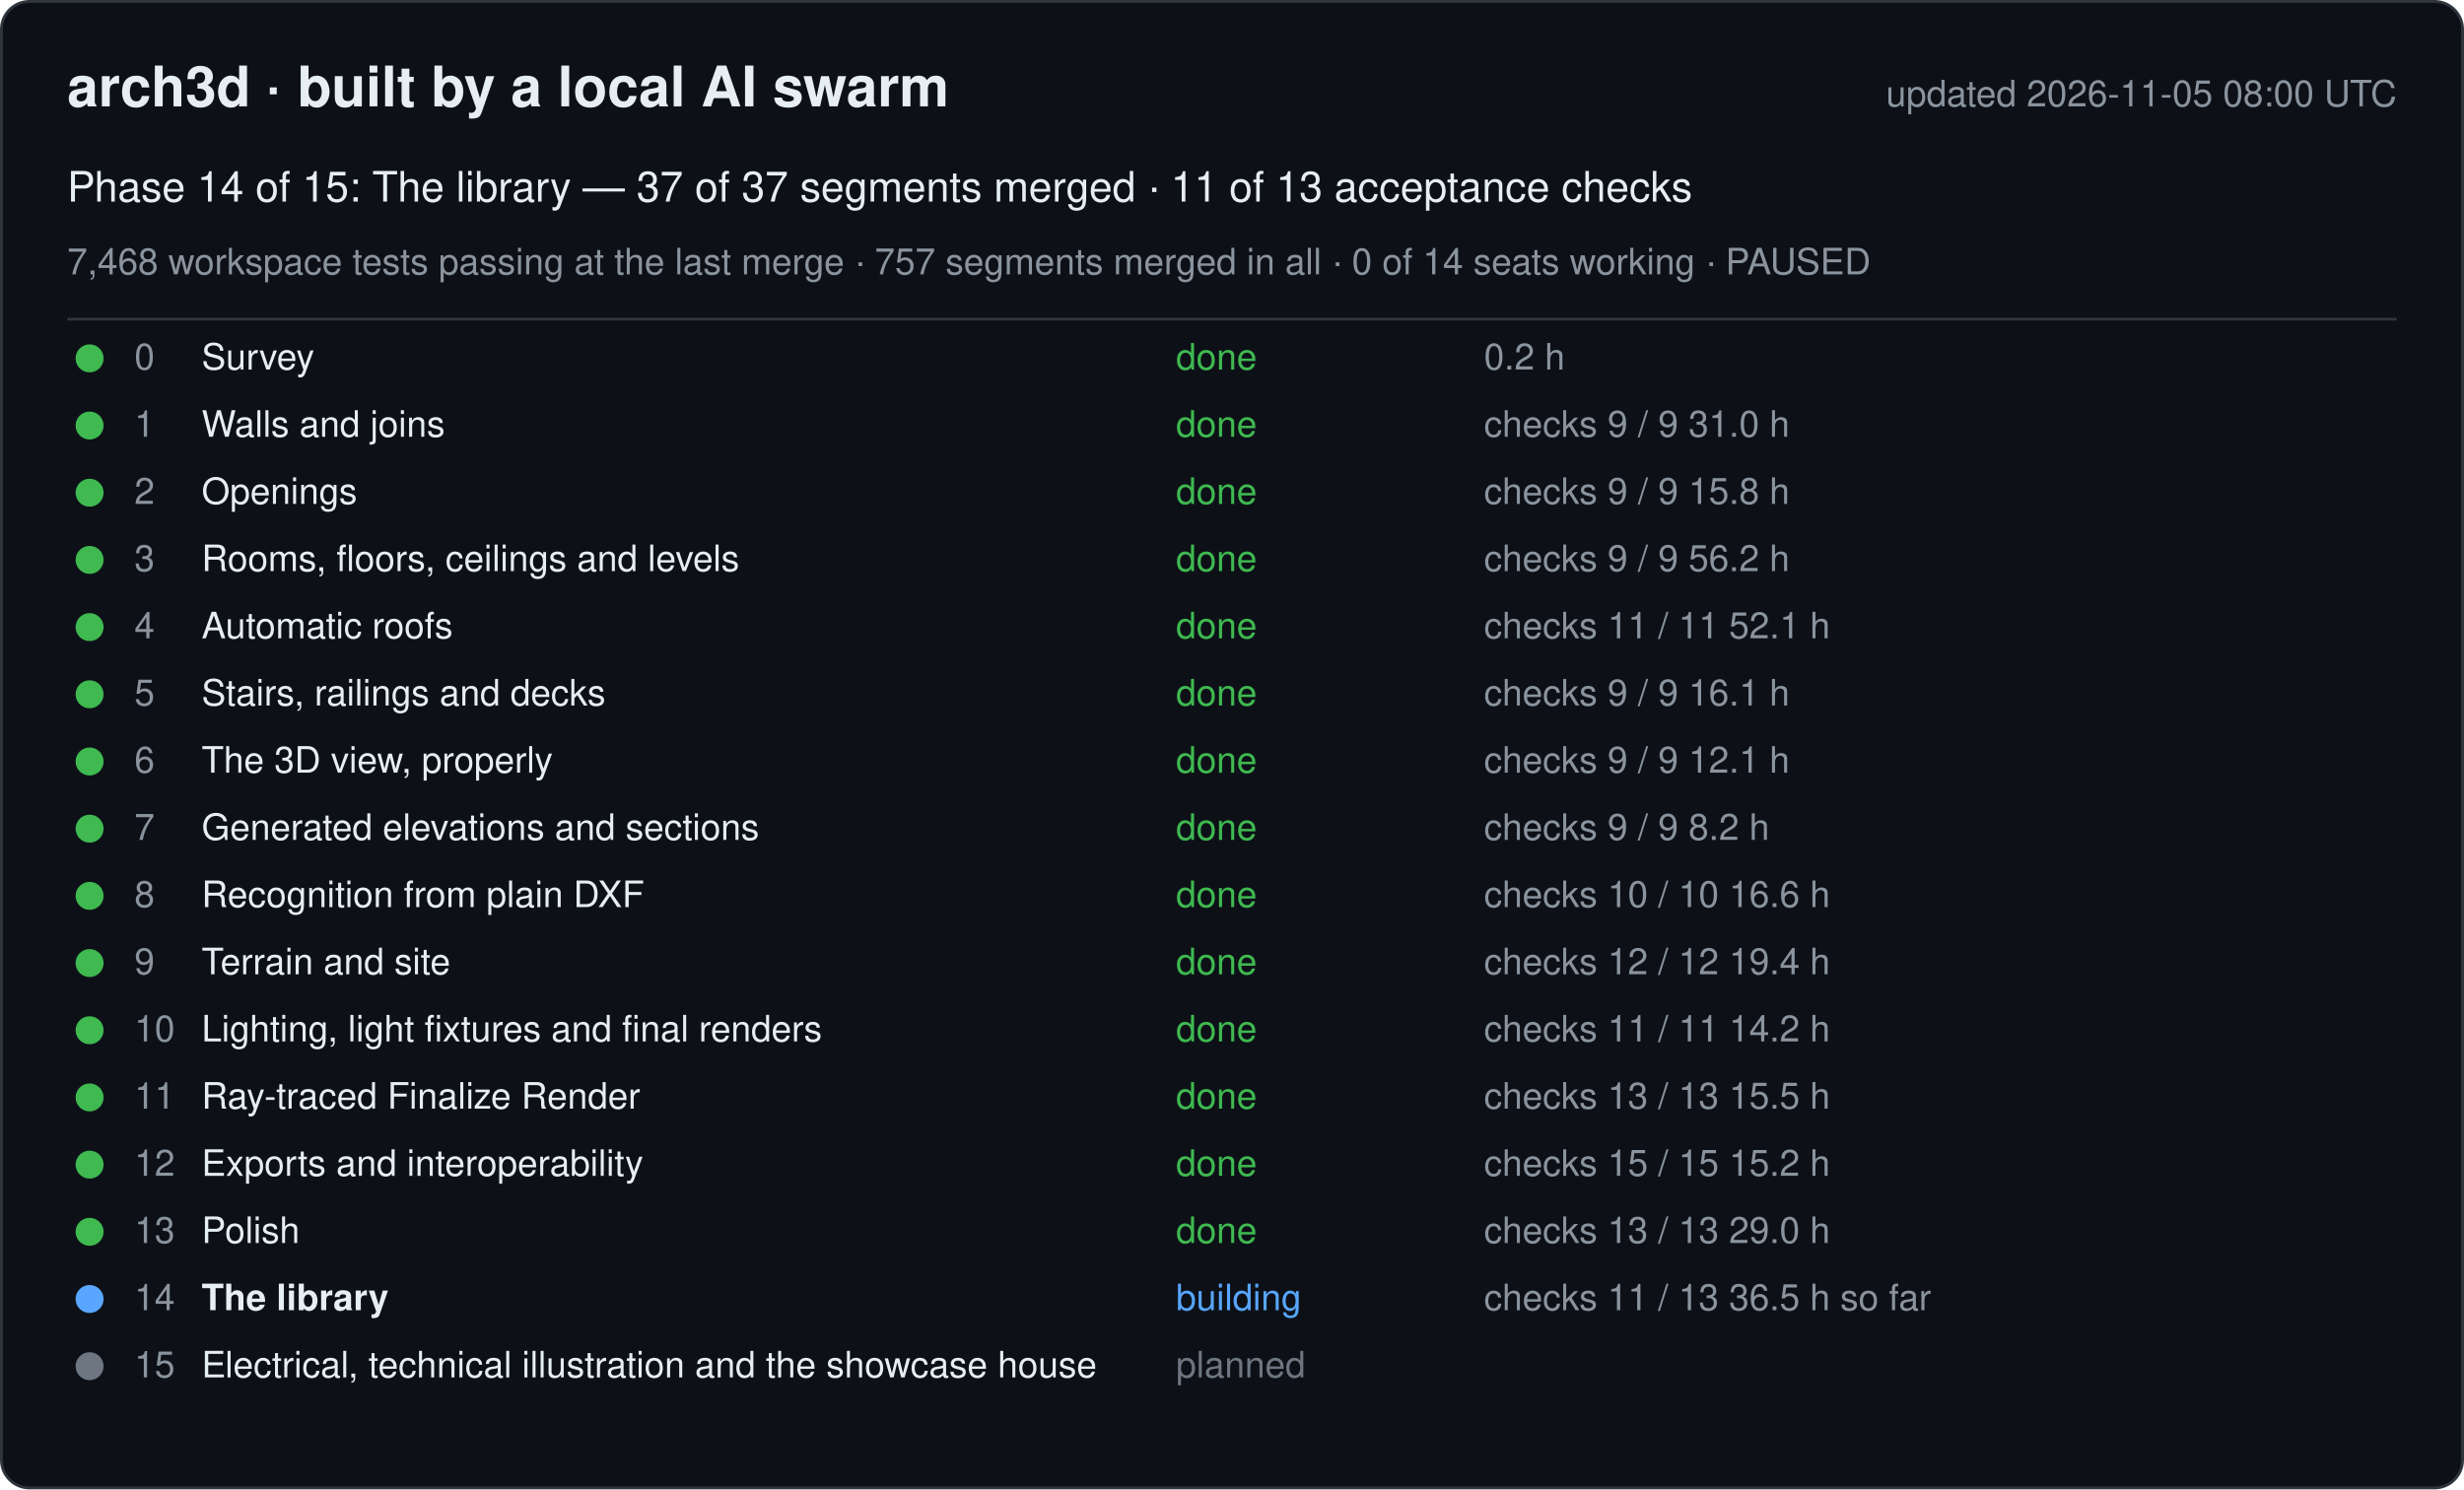
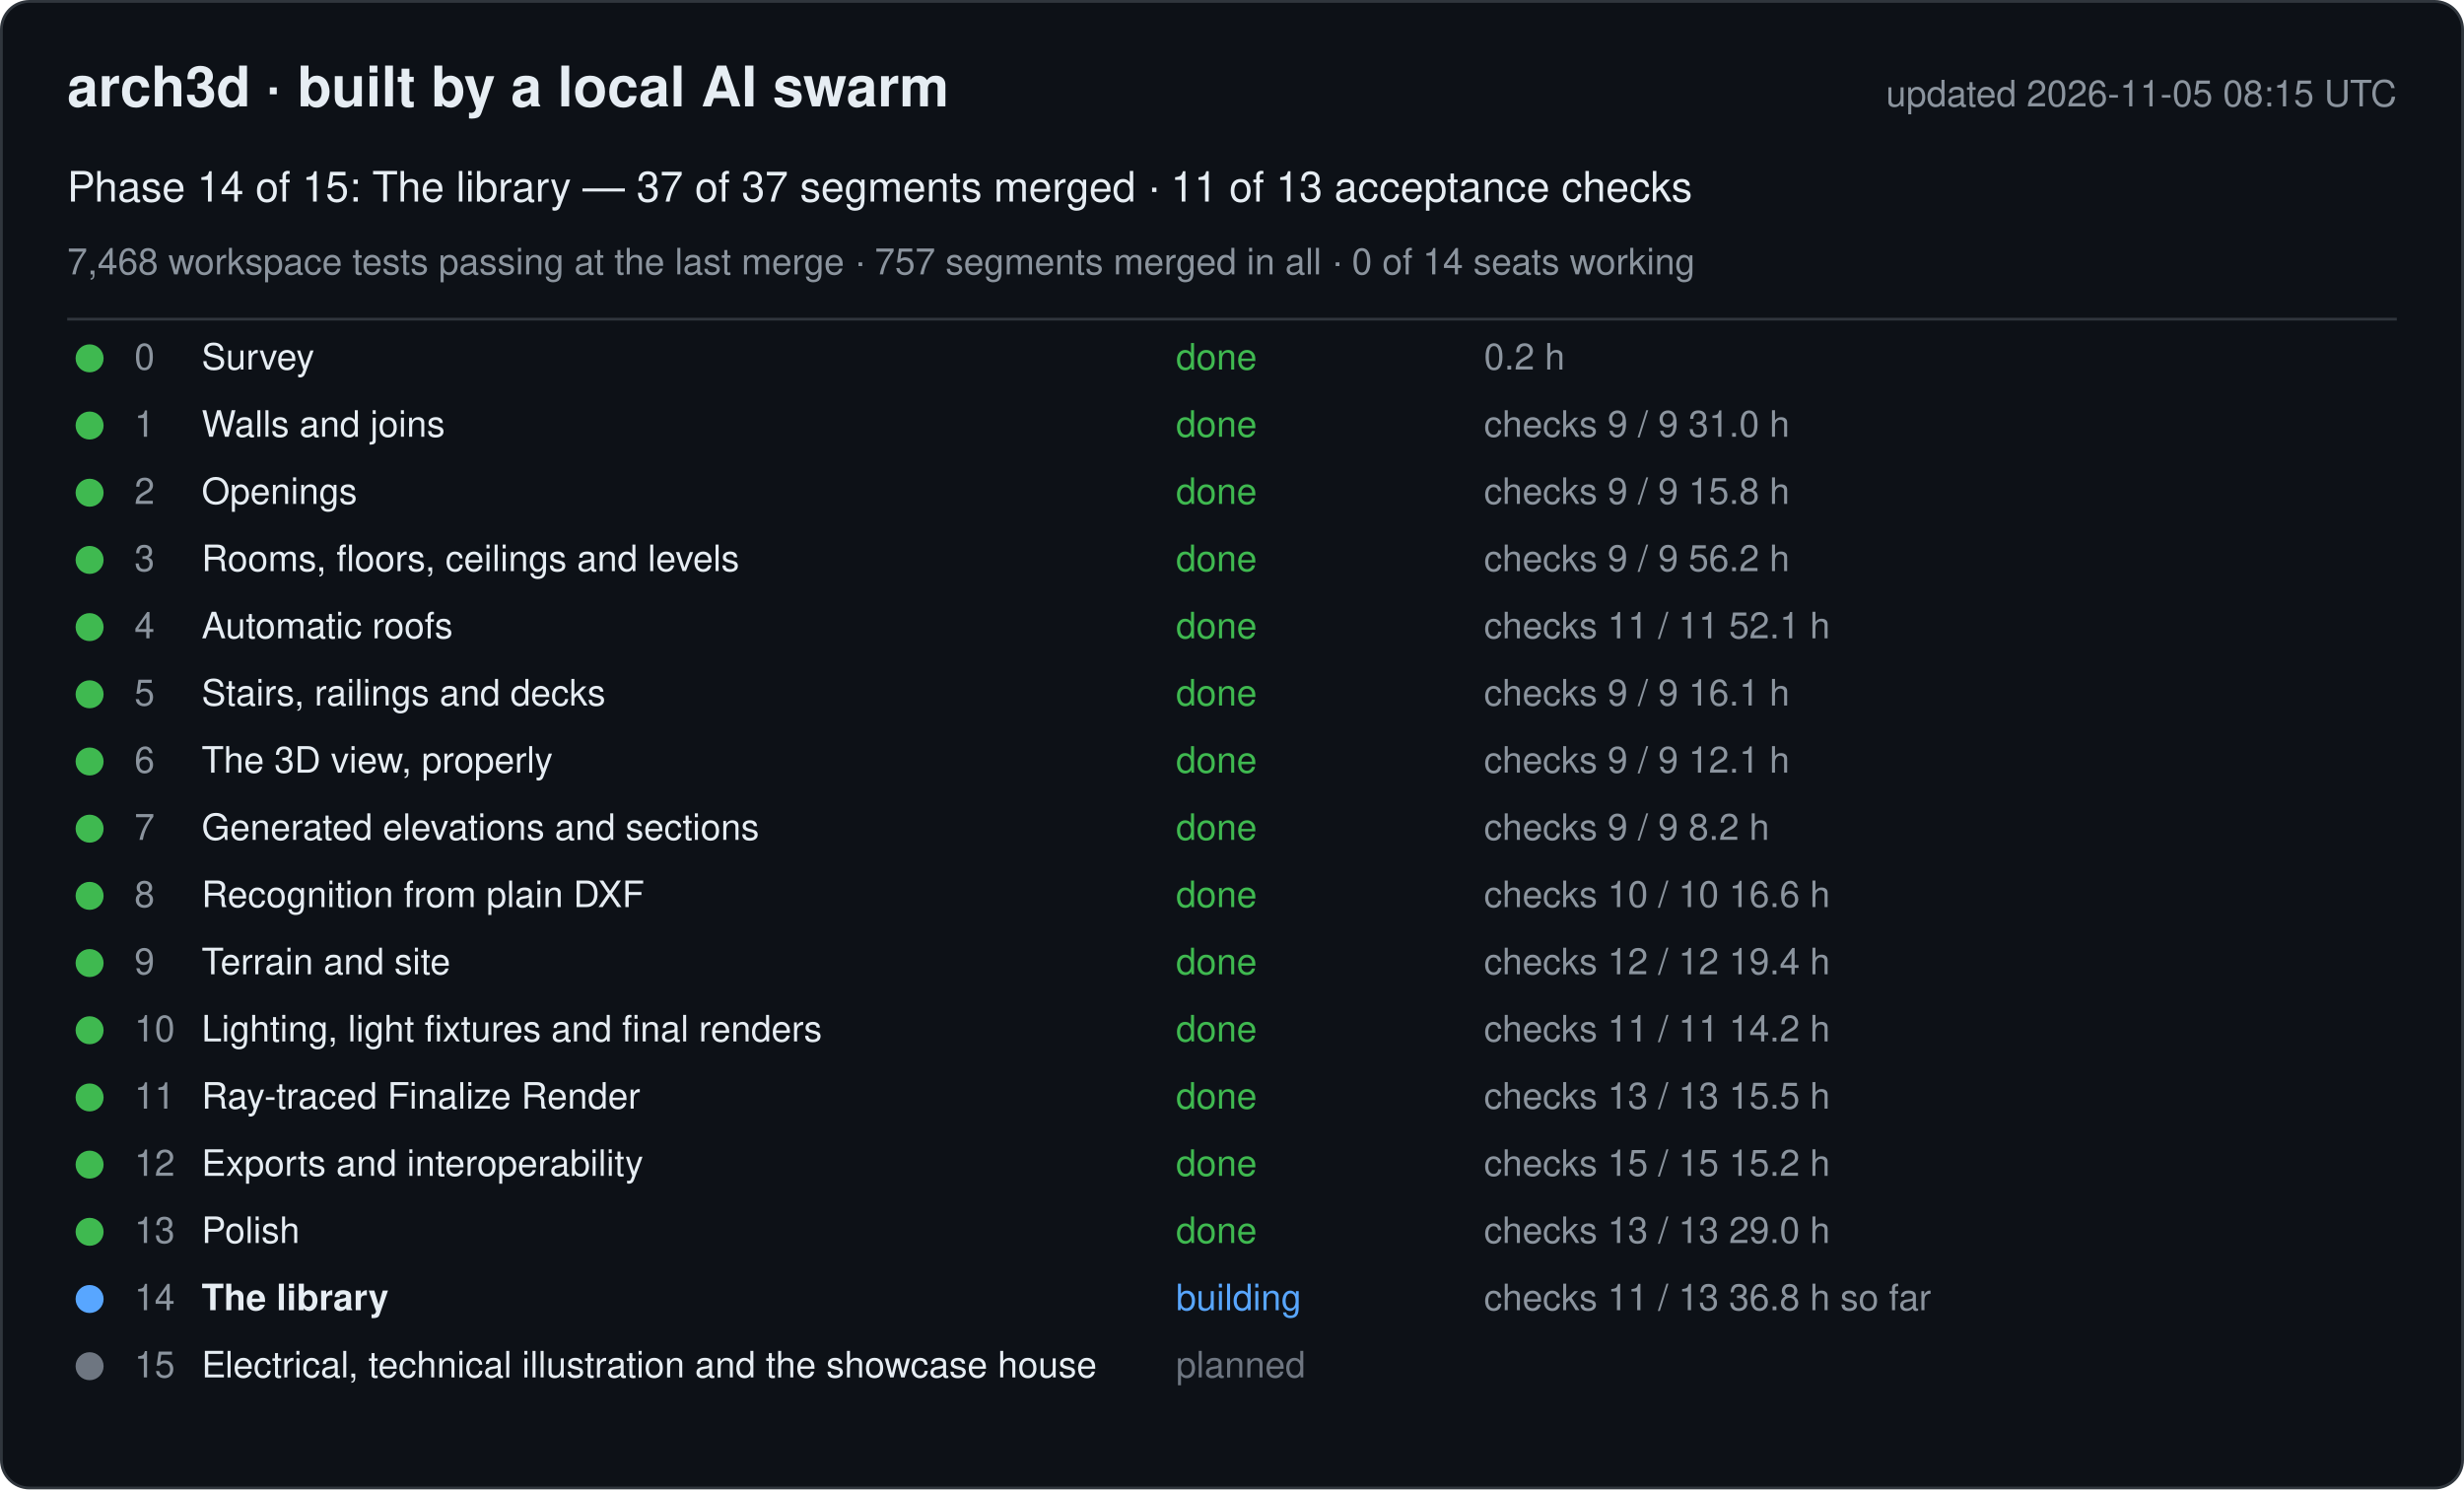
<svg xmlns="http://www.w3.org/2000/svg" width="880" height="532" viewBox="0 0 880 532" font-family="-apple-system, Segoe UI, Helvetica, Arial, sans-serif">
  <rect x="0.5" y="0.5" width="879" height="531" rx="10" fill="#0d1117" stroke="#30363d" />
  <text x="24" y="38" font-size="20" font-weight="600" fill="#e6edf3">arch3d · built by a local AI swarm</text>
-   <text x="856" y="38" font-size="13" fill="#8b949e" text-anchor="end">updated 2026-11-05 08:00 UTC</text>
+   <text x="856" y="38" font-size="13" fill="#8b949e" text-anchor="end">updated 2026-11-05 08:15 UTC</text>
  <text x="24" y="72" font-size="15" fill="#e6edf3">Phase 14 of 15: The library — 37 of 37 segments merged · 11 of 13 acceptance checks</text>
-   <text x="24" y="98" font-size="13" fill="#8b949e">7,468 workspace tests passing at the last merge · 757 segments merged in all · 0 of 14 seats working · PAUSED</text>
+   <text x="24" y="98" font-size="13" fill="#8b949e">7,468 workspace tests passing at the last merge · 757 segments merged in all · 0 of 14 seats working</text>
  <line x1="24" y1="114" x2="856" y2="114" stroke="#30363d" />
  <g data-phase="0">
    <circle cx="32" cy="128" r="5" fill="#3fb950" />
    <text x="48" y="132" font-size="13" fill="#8b949e">0</text>
    <text x="72" y="132" font-size="13" fill="#e6edf3">Survey</text>
    <text x="420" y="132" font-size="13" fill="#3fb950">done</text>
    <text x="530" y="132" font-size="13" fill="#8b949e">0.2 h</text>
  </g>
  <g data-phase="1">
    <circle cx="32" cy="152" r="5" fill="#3fb950" />
    <text x="48" y="156" font-size="13" fill="#8b949e">1</text>
    <text x="72" y="156" font-size="13" fill="#e6edf3">Walls and joins</text>
    <text x="420" y="156" font-size="13" fill="#3fb950">done</text>
    <text x="530" y="156" font-size="13" fill="#8b949e">checks 9 / 9   31.0 h</text>
  </g>
  <g data-phase="2">
    <circle cx="32" cy="176" r="5" fill="#3fb950" />
    <text x="48" y="180" font-size="13" fill="#8b949e">2</text>
    <text x="72" y="180" font-size="13" fill="#e6edf3">Openings</text>
    <text x="420" y="180" font-size="13" fill="#3fb950">done</text>
    <text x="530" y="180" font-size="13" fill="#8b949e">checks 9 / 9   15.8 h</text>
  </g>
  <g data-phase="3">
    <circle cx="32" cy="200" r="5" fill="#3fb950" />
    <text x="48" y="204" font-size="13" fill="#8b949e">3</text>
    <text x="72" y="204" font-size="13" fill="#e6edf3">Rooms, floors, ceilings and levels</text>
    <text x="420" y="204" font-size="13" fill="#3fb950">done</text>
    <text x="530" y="204" font-size="13" fill="#8b949e">checks 9 / 9   56.2 h</text>
  </g>
  <g data-phase="4">
    <circle cx="32" cy="224" r="5" fill="#3fb950" />
    <text x="48" y="228" font-size="13" fill="#8b949e">4</text>
    <text x="72" y="228" font-size="13" fill="#e6edf3">Automatic roofs</text>
    <text x="420" y="228" font-size="13" fill="#3fb950">done</text>
    <text x="530" y="228" font-size="13" fill="#8b949e">checks 11 / 11   52.1 h</text>
  </g>
  <g data-phase="5">
    <circle cx="32" cy="248" r="5" fill="#3fb950" />
    <text x="48" y="252" font-size="13" fill="#8b949e">5</text>
    <text x="72" y="252" font-size="13" fill="#e6edf3">Stairs, railings and decks</text>
    <text x="420" y="252" font-size="13" fill="#3fb950">done</text>
    <text x="530" y="252" font-size="13" fill="#8b949e">checks 9 / 9   16.1 h</text>
  </g>
  <g data-phase="6">
    <circle cx="32" cy="272" r="5" fill="#3fb950" />
    <text x="48" y="276" font-size="13" fill="#8b949e">6</text>
    <text x="72" y="276" font-size="13" fill="#e6edf3">The 3D view, properly</text>
    <text x="420" y="276" font-size="13" fill="#3fb950">done</text>
    <text x="530" y="276" font-size="13" fill="#8b949e">checks 9 / 9   12.1 h</text>
  </g>
  <g data-phase="7">
    <circle cx="32" cy="296" r="5" fill="#3fb950" />
    <text x="48" y="300" font-size="13" fill="#8b949e">7</text>
    <text x="72" y="300" font-size="13" fill="#e6edf3">Generated elevations and sections</text>
    <text x="420" y="300" font-size="13" fill="#3fb950">done</text>
    <text x="530" y="300" font-size="13" fill="#8b949e">checks 9 / 9   8.2 h</text>
  </g>
  <g data-phase="8">
    <circle cx="32" cy="320" r="5" fill="#3fb950" />
    <text x="48" y="324" font-size="13" fill="#8b949e">8</text>
    <text x="72" y="324" font-size="13" fill="#e6edf3">Recognition from plain DXF</text>
    <text x="420" y="324" font-size="13" fill="#3fb950">done</text>
    <text x="530" y="324" font-size="13" fill="#8b949e">checks 10 / 10   16.6 h</text>
  </g>
  <g data-phase="9">
    <circle cx="32" cy="344" r="5" fill="#3fb950" />
    <text x="48" y="348" font-size="13" fill="#8b949e">9</text>
    <text x="72" y="348" font-size="13" fill="#e6edf3">Terrain and site</text>
    <text x="420" y="348" font-size="13" fill="#3fb950">done</text>
    <text x="530" y="348" font-size="13" fill="#8b949e">checks 12 / 12   19.4 h</text>
  </g>
  <g data-phase="10">
    <circle cx="32" cy="368" r="5" fill="#3fb950" />
    <text x="48" y="372" font-size="13" fill="#8b949e">10</text>
    <text x="72" y="372" font-size="13" fill="#e6edf3">Lighting, light fixtures and final renders</text>
    <text x="420" y="372" font-size="13" fill="#3fb950">done</text>
    <text x="530" y="372" font-size="13" fill="#8b949e">checks 11 / 11   14.2 h</text>
  </g>
  <g data-phase="11">
    <circle cx="32" cy="392" r="5" fill="#3fb950" />
    <text x="48" y="396" font-size="13" fill="#8b949e">11</text>
    <text x="72" y="396" font-size="13" fill="#e6edf3">Ray-traced Finalize Render</text>
    <text x="420" y="396" font-size="13" fill="#3fb950">done</text>
    <text x="530" y="396" font-size="13" fill="#8b949e">checks 13 / 13   15.5 h</text>
  </g>
  <g data-phase="12">
    <circle cx="32" cy="416" r="5" fill="#3fb950" />
    <text x="48" y="420" font-size="13" fill="#8b949e">12</text>
    <text x="72" y="420" font-size="13" fill="#e6edf3">Exports and interoperability</text>
    <text x="420" y="420" font-size="13" fill="#3fb950">done</text>
    <text x="530" y="420" font-size="13" fill="#8b949e">checks 15 / 15   15.2 h</text>
  </g>
  <g data-phase="13">
    <circle cx="32" cy="440" r="5" fill="#3fb950" />
    <text x="48" y="444" font-size="13" fill="#8b949e">13</text>
    <text x="72" y="444" font-size="13" fill="#e6edf3">Polish</text>
    <text x="420" y="444" font-size="13" fill="#3fb950">done</text>
    <text x="530" y="444" font-size="13" fill="#8b949e">checks 13 / 13   29.0 h</text>
  </g>
  <g data-phase="14">
    <circle cx="32" cy="464" r="5" fill="#58a6ff" />
    <text x="48" y="468" font-size="13" fill="#8b949e">14</text>
    <text x="72" y="468" font-size="13" fill="#e6edf3" font-weight="600">The library</text>
    <text x="420" y="468" font-size="13" fill="#58a6ff">building</text>
-     <text x="530" y="468" font-size="13" fill="#8b949e">checks 11 / 13   36.5 h so far</text>
+     <text x="530" y="468" font-size="13" fill="#8b949e">checks 11 / 13   36.8 h so far</text>
  </g>
  <g data-phase="15">
    <circle cx="32" cy="488" r="5" fill="#6e7681" />
    <text x="48" y="492" font-size="13" fill="#8b949e">15</text>
    <text x="72" y="492" font-size="13" fill="#e6edf3">Electrical, technical illustration and the showcase house</text>
    <text x="420" y="492" font-size="13" fill="#6e7681">planned</text>
    <text x="530" y="492" font-size="13" fill="#8b949e" />
  </g>
</svg>
